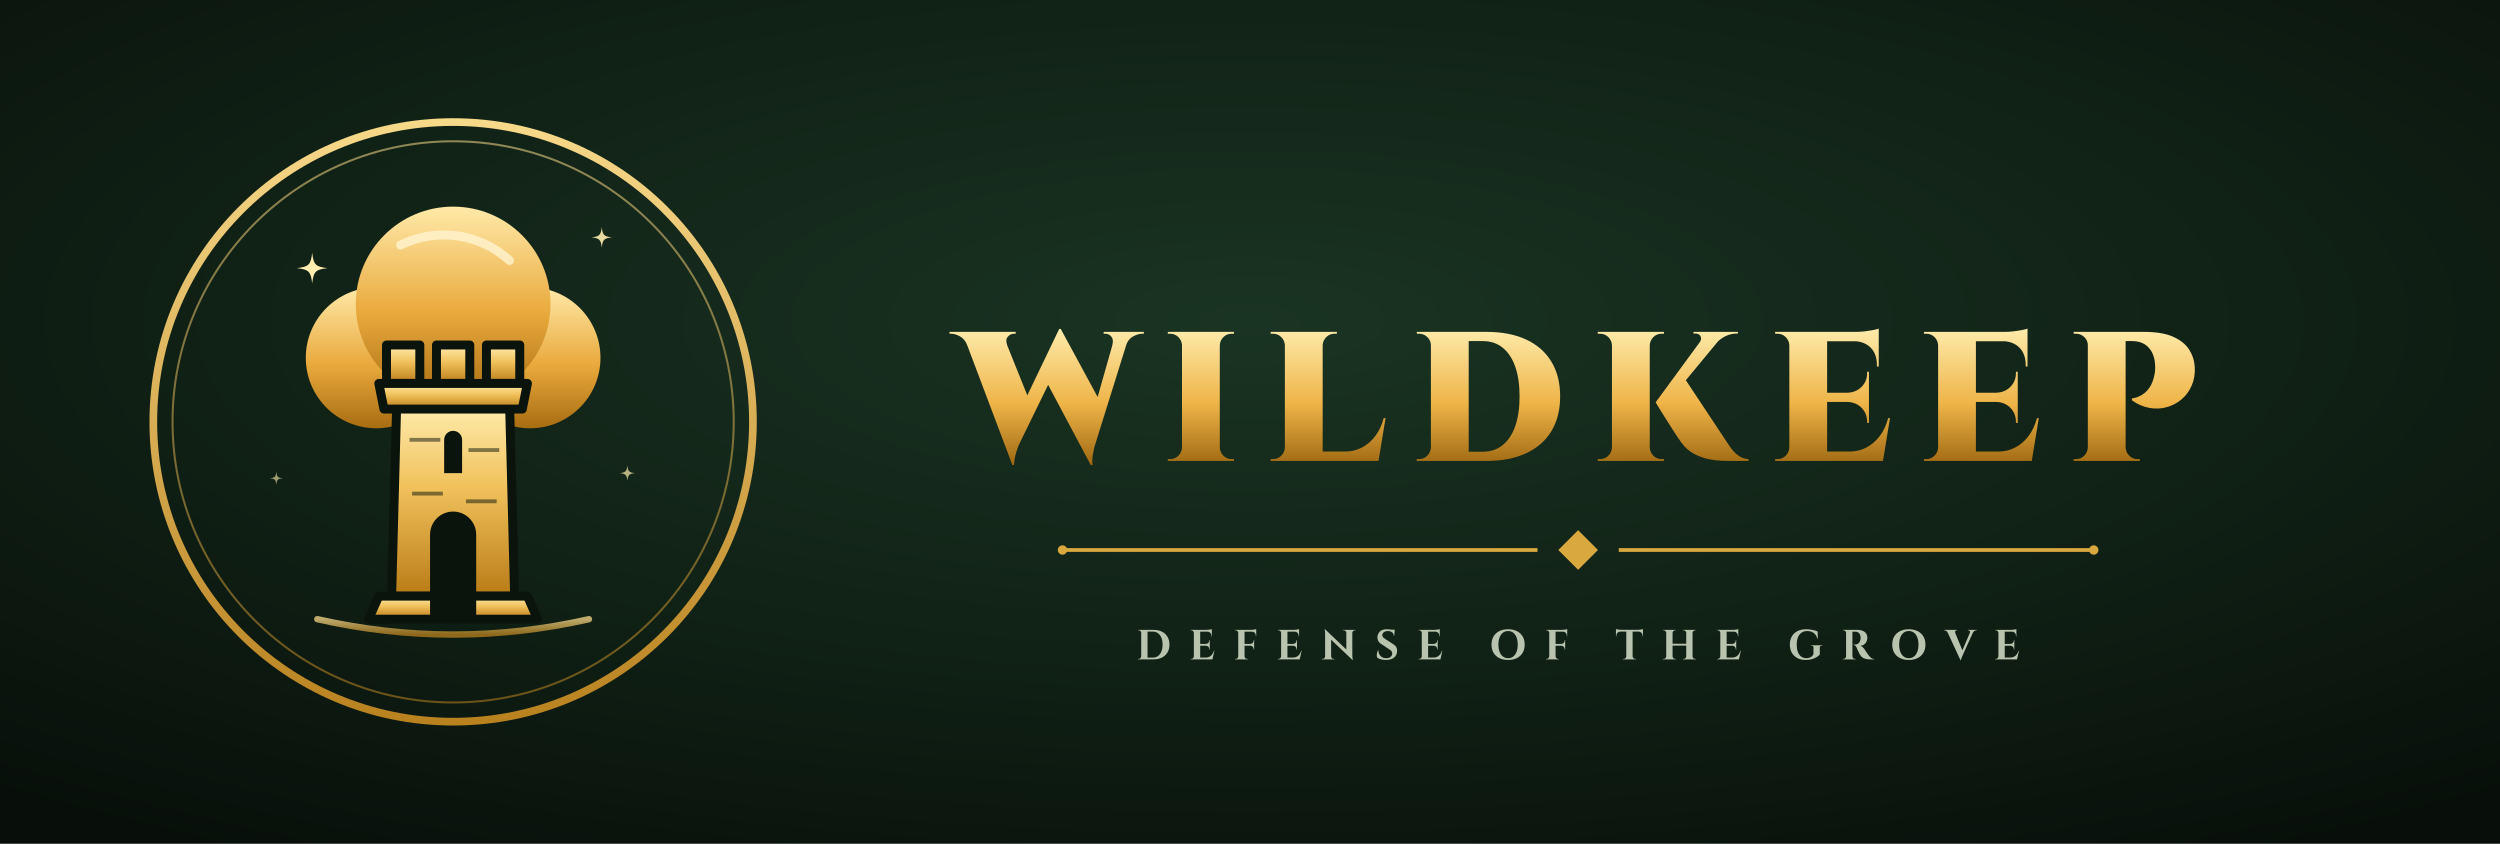
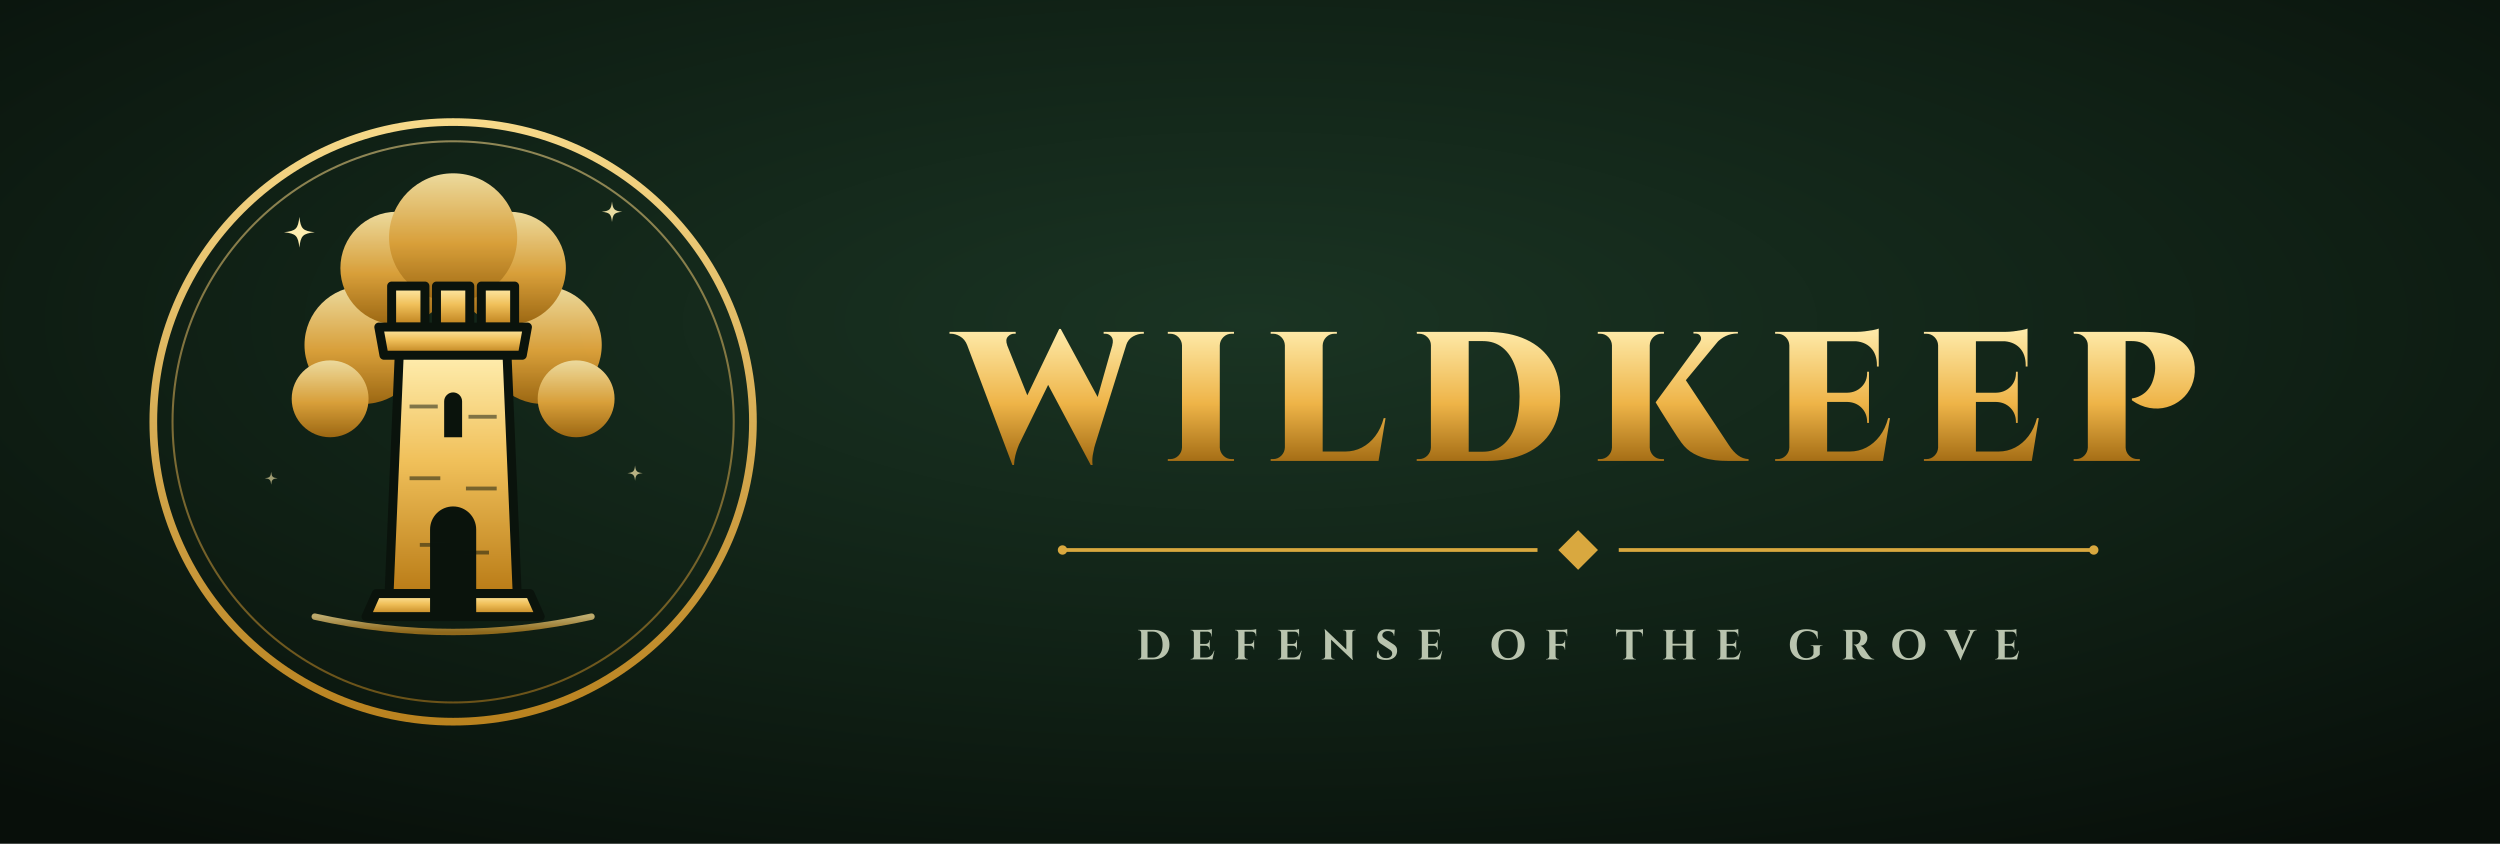
<svg xmlns="http://www.w3.org/2000/svg" viewBox="0 0 1600 540">
  <defs>
    <radialGradient id="gBg" cx="50%" cy="38%" r="75%">
      <stop offset="0%" stop-color="#1a3423" />
      <stop offset="60%" stop-color="#0f1f14" />
      <stop offset="100%" stop-color="#080f0a" />
    </radialGradient>
    <linearGradient id="gFoil" x1="0" y1="0" x2="0" y2="1">
      <stop offset="0%" stop-color="#ffeeb0" />
      <stop offset="45%" stop-color="#f0c05a" />
      <stop offset="100%" stop-color="#b97b16" />
    </linearGradient>
    <linearGradient id="gFoilDeep" x1="0" y1="0" x2="0" y2="1">
      <stop offset="0%" stop-color="#ffe9a8" />
      <stop offset="55%" stop-color="#e9a93c" />
      <stop offset="100%" stop-color="#a86d12" />
    </linearGradient>
    <linearGradient id="gRing" x1="0" y1="0" x2="0" y2="1">
      <stop offset="0%" stop-color="#f7d98a" />
      <stop offset="100%" stop-color="#b9821f" />
    </linearGradient>
  </defs>
  <rect width="1600" height="540" fill="url(#gBg)" />
  <g transform="translate(290 270) scale(.82) translate(-256 -256)">
    <circle cx="256" cy="256" r="234" fill="none" stroke="url(#gRing)" stroke-width="6" />
    <circle cx="256" cy="256" r="219" fill="none" stroke="url(#gRing)" stroke-width="1.6" opacity=".55" />
-     <g fill="url(#gFoilDeep)">
-       <circle cx="196" cy="206" r="55" />
-       <circle cx="316" cy="206" r="55" />
-       <circle cx="256" cy="164" r="76" />
+     <g fill="url(#gFoilDeep)" opacity=".92">
+       <circle cx="186" cy="196" r="46" />
+       <circle cx="326" cy="196" r="46" />
+       <circle cx="212" cy="136" r="44" />
+       <circle cx="300" cy="136" r="44" />
+       <circle cx="256" cy="112" r="50" />
+       <circle cx="160" cy="238" r="30" />
+       <circle cx="352" cy="238" r="30" />
    </g>
-     <path d="M215 118 A76 76 0 0 1 300 130" fill="none" stroke="#fff4cf" stroke-width="7" stroke-linecap="round" opacity=".8" />
    <g fill="url(#gFoil)" stroke="#0a130c" stroke-width="7" stroke-linejoin="round">
-       <path d="     M204 226 L204 196 L230 196 L230 226 Z     M243 226 L243 196 L269 196 L269 226 Z     M282 226 L282 196 L308 196 L308 226 Z" />
-       <path d="M212 240 L220 240 L292 240 L300 240 L304 392 L208 392 Z" />
-       <path d="M198 226 L314 226 L310 246 L202 246 Z" />
-       <path d="M198 392 L314 392 L322 410 L190 410 Z" />
+       <path d="     M208 182 L208 150 L234 150 L234 182 Z     M243 182 L243 150 L269 150 L269 182 Z     M278 182 L278 150 L304 150 L304 182 Z" />
+       <path d="M214 202 L298 202 L306 390 L206 390 Z" />
+       <path d="M198 182 L314 182 L310 204 L202 204 Z" />
+       <path d="M196 390 L316 390 L324 408 L188 408 Z" />
    </g>
-     <path d="M238 410 L238 344 A18 18 0 0 1 274 344 L274 410 Z" fill="#0a130c" />
-     <path d="M249 296 L249 270 A7 7 0 0 1 263 270 L263 296 Z" fill="#0a130c" />
+     <path d="M238 408 L238 340 A18 18 0 0 1 274 340 L274 408 Z" fill="#0a130c" />
+     <path d="M249 268 L249 240 A7 7 0 0 1 263 240 L263 268 Z" fill="#0a130c" />
    <g stroke="#0a130c" stroke-width="3" opacity=".5">
-       <line x1="222" y1="270" x2="246" y2="270" />
-       <line x1="268" y1="278" x2="292" y2="278" />
-       <line x1="224" y1="312" x2="248" y2="312" />
-       <line x1="266" y1="318" x2="290" y2="318" />
+       <line x1="222" y1="244" x2="244" y2="244" />
+       <line x1="268" y1="252" x2="290" y2="252" />
+       <line x1="222" y1="300" x2="246" y2="300" />
+       <line x1="266" y1="308" x2="290" y2="308" />
+       <line x1="230" y1="352" x2="250" y2="352" />
+       <line x1="264" y1="358" x2="284" y2="358" />
    </g>
-     <path d="M150 410 Q 256 434 362 410" fill="none" stroke="url(#gRing)" stroke-width="5" stroke-linecap="round" opacity=".75" />
-     <path d="M146 124 C147.056 133.36 148.64 134.944 158 136     C148.64 137.056 147.056 138.64 146 148     C144.944 138.64 143.36 137.056 134 136     C143.36 134.944 144.944 133.36 146 124 Z" fill="#ffeeb0" opacity="1" />
-     <path d="M372 104 C372.704 110.24 373.76 111.296 380 112     C373.76 112.704 372.704 113.76 372 120     C371.296 113.76 370.24 112.704 364 112     C370.24 111.296 371.296 110.24 372 104 Z" fill="#ffeeb0" opacity="0.9" />
-     <path d="M392 290 C392.528 294.68 393.32 295.472 398 296     C393.32 296.528 392.528 297.32 392 302     C391.472 297.32 390.68 296.528 386 296     C390.68 295.472 391.472 294.68 392 290 Z" fill="#ffeeb0" opacity="0.7" />
-     <path d="M118 295 C118.44 298.9 119.1 299.56 123 300     C119.1 300.44 118.44 301.1 118 305     C117.56 301.1 116.9 300.44 113 300     C116.9 299.56 117.56 298.9 118 295 Z" fill="#ffeeb0" opacity="0.6" />
+     <path d="M148 408 Q 256 432 364 408" fill="none" stroke="url(#gRing)" stroke-width="5" stroke-linecap="round" opacity=".75" />
+     <path d="M136 96 C137.056 105.36 138.64 106.944 148 108     C138.64 109.056 137.056 110.64 136 120     C134.944 110.64 133.36 109.056 124 108     C133.36 106.944 134.944 105.36 136 96 Z" fill="#ffeeb0" opacity="1" />
+     <path d="M380 84 C380.704 90.24 381.76 91.296 388 92     C381.76 92.704 380.704 93.76 380 100     C379.296 93.76 378.24 92.704 372 92     C378.24 91.296 379.296 90.24 380 84 Z" fill="#ffeeb0" opacity="0.9" />
+     <path d="M398 290 C398.528 294.68 399.32 295.472 404 296     C399.32 296.528 398.528 297.32 398 302     C397.472 297.32 396.68 296.528 392 296     C396.68 295.472 397.472 294.68 398 290 Z" fill="#ffeeb0" opacity="0.7" />
+     <path d="M114 295 C114.44 298.9 115.1 299.56 119 300     C115.1 300.44 114.44 301.1 114 305     C113.56 301.1 112.9 300.44 109 300     C112.9 299.56 113.56 298.9 114 295 Z" fill="#ffeeb0" opacity="0.6" />
  </g>
  <g>
    <linearGradient id="gWord" x1="0" y1="207.68" x2="0" y2="299.72" gradientUnits="userSpaceOnUse">
      <stop offset="0%" stop-color="#ffeeb0" />
      <stop offset="55%" stop-color="#eeb448" />
      <stop offset="100%" stop-color="#9c650f" />
    </linearGradient>
    <path d="M647.92 297.60L616.06 213.11L641.43 213.11L658.42 255.35L647.92 297.60ZM677.89 210.51L678.95 210.51L681.90 223.61L652.16 284.50Q652.16 284.50 651.40 286.44Q650.63 288.39 649.86 291.34Q649.10 294.29 648.98 297.60L648.98 297.60L647.92 297.60L643.90 281.31L677.89 210.51ZM668.09 241.19L678.95 210.63L705.74 260.07L698.07 297.60L668.09 241.19ZM714.12 213.11L723.20 213.11L700.90 284.50Q700.90 284.50 700.31 286.56Q699.72 288.63 699.31 291.64Q698.89 294.65 699.25 297.60L699.25 297.60L698.07 297.60L693.46 285.91L714.12 213.11ZM720.72 220.90L711.87 220.90Q712.82 217.36 711.28 215.47Q709.75 213.58 707.39 213.58L707.39 213.58L706.33 213.58L706.33 212.40L732.05 212.40L732.05 213.58Q732.05 213.58 731.58 213.58Q731.11 213.58 731.11 213.58L731.11 213.58Q728.39 213.58 725.21 215.29Q722.02 217.00 720.72 220.90L720.72 220.90ZM644.61 220.90L644.61 220.90L619.01 220.90Q617.47 217.00 614.40 215.29Q611.34 213.58 608.62 213.58L608.62 213.58Q608.62 213.58 608.15 213.58Q607.68 213.58 607.68 213.58L607.68 213.58L607.68 212.40L650.04 212.40L650.04 213.58L648.98 213.58Q646.74 213.58 645.03 215.47Q643.31 217.36 644.61 220.90ZM756.48 212.40L780.67 212.40L780.67 295L756.48 295L756.48 212.40ZM756.48 286.39L756.83 286.39L756.83 295L747.39 295L747.39 293.82Q747.39 293.82 748.16 293.82Q748.92 293.82 748.92 293.82L748.92 293.82Q751.99 293.82 754.18 291.64Q756.36 289.45 756.48 286.39L756.48 286.39ZM756.83 212.40L756.83 221.01L756.48 221.01Q756.36 217.95 754.18 215.76Q751.99 213.58 748.92 213.58L748.92 213.58Q748.92 213.58 748.16 213.58Q747.39 213.58 747.39 213.58L747.39 213.58L747.39 212.40L756.83 212.40ZM780.31 295L780.31 286.39L780.67 286.39Q780.78 289.45 782.97 291.64Q785.15 293.82 788.22 293.82L788.22 293.82Q788.22 293.82 788.93 293.82Q789.63 293.82 789.75 293.82L789.75 293.82L789.75 295L780.31 295ZM780.67 221.01L780.31 221.01L780.31 212.40L789.75 212.40L789.75 213.58Q789.63 213.58 788.93 213.58Q788.22 213.58 788.22 213.58L788.22 213.58Q785.15 213.58 782.97 215.76Q780.78 217.95 780.67 221.01L780.67 221.01ZM822.32 212.40L846.51 212.40L846.51 295L822.32 295L822.32 212.40ZM846.16 288.98L877.19 288.98L881.91 295L846.16 295L846.16 288.98ZM885.57 267.62L886.75 267.62L882.26 295L856.78 295L861.02 288.98Q866.69 288.98 871.59 286.44Q876.48 283.91 880.14 279.13Q883.80 274.35 885.57 267.62L885.57 267.62ZM822.32 286.39L822.67 286.39L822.67 295L813.23 295L813.23 293.82Q813.23 293.82 814.00 293.82Q814.77 293.82 814.77 293.82L814.77 293.82Q817.84 293.82 820.02 291.64Q822.20 289.45 822.32 286.39L822.32 286.39ZM822.67 212.40L822.67 221.01L822.32 221.01Q822.20 217.95 820.02 215.76Q817.84 213.58 814.77 213.58L814.77 213.58Q814.77 213.58 814.00 213.58Q813.23 213.58 813.23 213.58L813.23 213.58L813.23 212.40L822.67 212.40ZM846.51 221.01L846.16 221.01L846.16 212.40L855.60 212.40L855.60 213.58Q855.48 213.58 854.77 213.58Q854.06 213.58 854.06 213.58L854.06 213.58Q850.99 213.58 848.81 215.76Q846.63 217.95 846.51 221.01L846.51 221.01ZM920.14 212.40L951.41 212.40Q966.16 212.40 976.72 217.30Q987.28 222.19 992.89 231.46Q998.50 240.72 998.50 253.70L998.50 253.70Q998.50 266.68 992.89 275.94Q987.28 285.21 976.72 290.10Q966.16 295 951.41 295L951.41 295L921.44 295L921.32 289.10Q926.99 289.10 931.47 289.10Q935.95 289.10 939.26 289.10Q942.56 289.10 944.75 289.10Q946.93 289.10 947.99 289.10Q949.05 289.10 949.05 289.10L949.05 289.10Q956.49 289.10 961.74 284.85Q966.99 280.60 969.76 272.70Q972.53 264.79 972.53 253.70L972.53 253.70Q972.53 242.61 969.76 234.70Q966.99 226.80 961.74 222.55Q956.49 218.30 949.05 218.30L949.05 218.30Q949.05 218.30 947.93 218.30Q946.81 218.30 944.51 218.30Q942.21 218.30 938.79 218.30Q935.37 218.30 930.70 218.30Q926.04 218.30 920.14 218.30L920.14 218.30L920.14 212.40ZM915.78 212.40L939.97 212.40L939.97 295L915.78 295L915.78 212.40ZM915.78 286.39L916.13 286.39L916.13 295L906.69 295L906.69 293.82Q906.69 293.82 907.46 293.82Q908.22 293.82 908.22 293.82L908.22 293.82Q911.29 293.82 913.48 291.64Q915.66 289.45 915.78 286.39L915.78 286.39ZM916.13 212.40L916.13 221.01L915.78 221.01Q915.78 217.95 913.53 215.76Q911.29 213.58 908.22 213.58L908.22 213.58Q908.22 213.58 907.52 213.58Q906.81 213.58 906.81 213.58L906.81 213.58L906.69 212.40L916.13 212.40ZM1059.62 257.48L1077.20 240.72L1106.46 284.85Q1109.30 289.22 1112.37 291.46Q1115.43 293.70 1119.09 293.82L1119.09 293.82L1119.09 295L1106.35 295Q1105.05 295 1101.51 294.88Q1097.97 294.76 1093.37 293.82Q1088.76 292.88 1084.10 290.40Q1079.44 287.92 1076.02 283.20L1076.02 283.20Q1075.08 281.90 1073.54 279.60Q1072.01 277.30 1070.18 274.41Q1068.35 271.52 1066.46 268.57Q1064.57 265.62 1063.04 263.14Q1061.51 260.66 1060.56 259.07Q1059.62 257.48 1059.62 257.48L1059.62 257.48ZM1092.07 213.23L1103.87 213.23L1068.23 256.30L1059.62 257.48L1092.07 213.23ZM1111.77 212.40L1112.25 212.40L1112.25 213.46L1111.77 213.46Q1107.88 213.46 1104.52 215.06Q1101.15 216.65 1098.79 219.24L1098.79 219.24L1087.82 219.01Q1089.24 217.00 1088.35 215.23Q1087.47 213.46 1084.99 213.46L1084.99 213.46L1083.81 213.46L1083.81 212.40L1111.77 212.40ZM1031.65 212.40L1055.84 212.40L1055.84 295L1031.65 295L1031.65 212.40ZM1031.65 286.39L1032.01 286.39L1032.01 295L1022.57 295L1022.57 293.82Q1022.80 293.82 1023.39 293.82Q1023.98 293.82 1024.10 293.82L1024.10 293.82Q1027.17 293.82 1029.35 291.64Q1031.53 289.45 1031.65 286.39L1031.65 286.39ZM1032.01 212.40L1032.01 221.01L1031.65 221.01Q1031.53 217.95 1029.35 215.76Q1027.17 213.58 1024.10 213.58L1024.10 213.58Q1023.98 213.58 1023.39 213.58Q1022.80 213.58 1022.57 213.58L1022.57 213.58L1022.57 212.40L1032.01 212.40ZM1055.49 295L1055.49 286.39L1055.84 286.39Q1055.96 289.45 1058.14 291.64Q1060.33 293.82 1063.39 293.82L1063.39 293.82Q1063.63 293.82 1064.22 293.82Q1064.81 293.82 1064.93 293.82L1064.93 293.82L1064.93 295L1055.49 295ZM1055.84 221.01L1055.49 221.01L1055.49 212.40L1064.93 212.40L1064.93 213.58Q1064.81 213.58 1064.22 213.58Q1063.63 213.58 1063.39 213.58L1063.39 213.58Q1060.33 213.58 1058.14 215.76Q1055.96 217.95 1055.84 221.01L1055.84 221.01ZM1145.17 212.40L1169.36 212.40L1169.36 295L1145.17 295L1145.17 212.40ZM1169.00 288.98L1200.04 288.98L1204.76 295L1169.00 295L1169.00 288.98ZM1169.00 251.34L1196.14 251.34L1196.14 257.24L1169.00 257.24L1169.00 251.34ZM1169.00 212.40L1202.40 212.40L1202.40 218.42L1169.00 218.42L1169.00 212.40ZM1208.42 267.62L1209.60 267.62L1205.11 295L1179.63 295L1183.87 288.98Q1189.54 288.98 1194.43 286.44Q1199.33 283.91 1202.99 279.13Q1206.65 274.35 1208.42 267.62L1208.42 267.62ZM1182.22 257.00L1196.14 257.00L1196.14 270.69L1194.96 270.69L1194.96 270.10Q1194.96 264.56 1191.37 260.96Q1187.77 257.36 1182.22 257.24L1182.22 257.24L1182.22 257.00ZM1194.96 237.89L1196.14 237.89L1196.14 251.58L1182.22 251.58L1182.22 251.34Q1187.77 251.22 1191.42 247.56Q1195.08 243.91 1194.96 238.36L1194.96 238.36L1194.96 237.89ZM1186.00 218.06L1202.40 218.06L1202.40 234.58L1201.22 234.58L1201.22 233.64Q1201.22 226.56 1197.21 222.49Q1193.19 218.42 1186.00 218.30L1186.00 218.30L1186.00 218.06ZM1202.40 210.28L1202.40 210.28L1202.40 213.70L1188.00 212.40Q1190.60 212.40 1193.49 212.05Q1196.38 211.69 1198.86 211.22Q1201.34 210.75 1202.40 210.28ZM1145.17 286.39L1145.52 286.39L1145.52 295L1136.08 295L1136.08 293.82Q1136.08 293.82 1136.85 293.82Q1137.62 293.82 1137.62 293.82L1137.62 293.82Q1140.68 293.82 1142.87 291.64Q1145.05 289.45 1145.17 286.39L1145.17 286.39ZM1145.52 212.40L1145.52 221.01L1145.17 221.01Q1145.05 217.95 1142.87 215.76Q1140.68 213.58 1137.62 213.58L1137.62 213.58Q1137.62 213.58 1136.85 213.58Q1136.08 213.58 1136.08 213.58L1136.08 213.58L1136.08 212.40L1145.52 212.40ZM1240.39 212.40L1264.58 212.40L1264.58 295L1240.39 295L1240.39 212.40ZM1264.23 288.98L1295.26 288.98L1299.98 295L1264.23 295L1264.23 288.98ZM1264.23 251.34L1291.37 251.34L1291.37 257.24L1264.23 257.24L1264.23 251.34ZM1264.23 212.40L1297.62 212.40L1297.62 218.42L1264.23 218.42L1264.23 212.40ZM1303.64 267.62L1304.82 267.62L1300.34 295L1274.85 295L1279.10 288.98Q1284.76 288.98 1289.66 286.44Q1294.56 283.91 1298.21 279.13Q1301.87 274.35 1303.64 267.62L1303.64 267.62ZM1277.45 257.00L1291.37 257.00L1291.37 270.69L1290.19 270.69L1290.19 270.10Q1290.19 264.56 1286.59 260.96Q1282.99 257.36 1277.45 257.24L1277.45 257.24L1277.45 257.00ZM1290.19 237.89L1291.37 237.89L1291.37 251.58L1277.45 251.58L1277.45 251.34Q1282.99 251.22 1286.65 247.56Q1290.31 243.91 1290.19 238.36L1290.19 238.36L1290.19 237.89ZM1281.22 218.06L1297.62 218.06L1297.62 234.58L1296.44 234.58L1296.44 233.64Q1296.44 226.56 1292.43 222.49Q1288.42 218.42 1281.22 218.30L1281.22 218.30L1281.22 218.06ZM1297.62 210.28L1297.62 210.28L1297.62 213.70L1283.23 212.40Q1285.82 212.40 1288.72 212.05Q1291.61 211.69 1294.08 211.22Q1296.56 210.75 1297.62 210.28ZM1240.39 286.39L1240.75 286.39L1240.75 295L1231.31 295L1231.31 293.82Q1231.31 293.82 1232.08 293.82Q1232.84 293.82 1232.84 293.82L1232.84 293.82Q1235.91 293.82 1238.09 291.64Q1240.28 289.45 1240.39 286.39L1240.39 286.39ZM1240.75 212.40L1240.75 221.01L1240.39 221.01Q1240.28 217.95 1238.09 215.76Q1235.91 213.58 1232.84 213.58L1232.84 213.58Q1232.84 213.58 1232.08 213.58Q1231.31 213.58 1231.31 213.58L1231.31 213.58L1231.31 212.40L1240.75 212.40ZM1358.87 212.40L1358.87 212.40L1372.08 212.40Q1383.88 212.40 1390.84 215.53Q1397.81 218.65 1401.05 223.73Q1404.30 228.80 1404.65 234.94L1404.65 234.94Q1405.00 241.43 1402.70 246.74Q1400.40 252.05 1396.21 255.59Q1392.02 259.13 1386.71 260.60Q1381.40 262.08 1375.62 261.07Q1369.84 260.07 1364.41 256.18L1364.41 256.18L1364.41 255.00Q1364.41 255.00 1365.53 254.82Q1366.65 254.64 1368.42 253.94Q1370.19 253.23 1372.14 251.81Q1374.09 250.40 1375.86 247.74Q1377.63 245.09 1378.57 241.07L1378.57 241.07Q1379.04 239.30 1379.22 237.42Q1379.40 235.53 1379.28 233.99L1379.28 233.99Q1379.04 226.80 1375.21 222.55Q1371.38 218.30 1364.53 218.30L1364.53 218.30L1360.05 218.30Q1360.05 218.30 1359.75 216.82Q1359.46 215.35 1359.16 213.88Q1358.87 212.40 1358.87 212.40ZM1336.21 212.40L1360.40 212.40L1360.40 295L1336.21 295L1336.21 212.40ZM1336.21 286.39L1336.56 286.39L1336.56 295L1327.13 295L1327.13 293.82Q1327.36 293.82 1327.95 293.82Q1328.54 293.82 1328.66 293.82L1328.66 293.82Q1331.73 293.82 1333.91 291.64Q1336.09 289.45 1336.21 286.39L1336.21 286.39ZM1336.56 212.40L1336.56 221.01L1336.21 221.01Q1336.21 217.95 1333.97 215.76Q1331.73 213.58 1328.66 213.58L1328.66 213.58Q1328.54 213.58 1328.01 213.58Q1327.48 213.58 1327.24 213.58L1327.24 213.58L1327.13 212.40L1336.56 212.40ZM1360.05 295L1360.05 286.39L1360.40 286.39Q1360.52 289.45 1362.70 291.64Q1364.88 293.82 1367.95 293.82L1367.95 293.82Q1368.19 293.82 1368.78 293.82Q1369.37 293.82 1369.49 293.82L1369.49 293.82L1369.49 295L1360.05 295Z" fill="url(#gWord)" />
  </g>
  <g stroke="#d9a83f" stroke-width="2.4" fill="#d9a83f">
    <line x1="680" y1="352" x2="984" y2="352" />
    <line x1="1036" y1="352" x2="1340" y2="352" />
    <path d="M1010 341 L1021 352 L1010 363 L999 352 Z" />
    <circle cx="680" cy="352" r="3" stroke="none" />
    <circle cx="1340" cy="352" r="3" stroke="none" />
  </g>
  <path d="M731.37 403.10L738.10 403.10Q741.28 403.10 743.60 404.25Q745.93 405.39 747.18 407.51Q748.44 409.63 748.44 412.55L748.44 412.55Q748.44 415.47 747.18 417.59Q745.93 419.70 743.60 420.85Q741.28 422 738.10 422L738.10 422L731.67 422L731.64 420.87Q732.43 420.87 733.28 420.87Q734.13 420.87 734.94 420.87Q735.75 420.87 736.38 420.87Q737.02 420.87 737.39 420.87Q737.77 420.87 737.77 420.87L737.77 420.87Q739.72 420.87 741.12 419.85Q742.52 418.84 743.28 416.98Q744.04 415.12 744.04 412.55L744.04 412.55Q744.04 409.99 743.28 408.12Q742.52 406.26 741.12 405.25Q739.72 404.23 737.77 404.23L737.77 404.23Q737.77 404.23 737.38 404.23Q736.99 404.23 736.31 404.23Q735.64 404.23 734.80 404.23Q733.97 404.23 733.07 404.23Q732.18 404.23 731.37 404.23L731.37 404.23L731.37 403.10ZM730.37 403.10L734.42 403.10L734.42 422L730.37 422L730.37 403.10ZM730.37 420.03L730.46 420.03L730.46 422L728.30 422L728.30 421.73Q728.30 421.73 728.47 421.73Q728.65 421.73 728.65 421.73L728.65 421.73Q729.35 421.73 729.85 421.23Q730.35 420.73 730.37 420.03L730.37 420.03ZM730.46 403.10L730.46 405.07L730.37 405.07Q730.37 404.37 729.86 403.87Q729.35 403.37 728.65 403.37L728.65 403.37Q728.65 403.37 728.48 403.37Q728.32 403.37 728.32 403.37L728.32 403.37L728.30 403.10L730.46 403.10ZM764.07 403.10L768.12 403.10L768.12 422L764.07 422L764.07 403.10ZM768.04 420.84L775.25 420.84L775.90 422L768.04 422L768.04 420.84ZM768.04 412.12L774.25 412.12L774.25 413.25L768.04 413.25L768.04 412.12ZM768.04 403.10L775.57 403.10L775.57 404.26L768.04 404.26L768.04 403.10ZM776.95 416.46L777.22 416.46L775.98 422L770.69 422L771.66 420.84Q773.01 420.84 774.03 420.31Q775.06 419.79 775.79 418.80Q776.52 417.81 776.95 416.46L776.95 416.46ZM771.68 413.20L774.25 413.20L774.25 415.79L773.98 415.79L773.98 415.57Q773.98 414.57 773.33 413.93Q772.68 413.28 771.68 413.25L771.68 413.25L771.68 413.20ZM773.98 409.58L774.25 409.58L774.25 412.17L771.68 412.17L771.68 412.12Q772.68 412.09 773.33 411.43Q773.98 410.77 773.98 409.77L773.98 409.77L773.98 409.58ZM772.55 404.18L775.57 404.18L775.57 407.34L775.30 407.34L775.30 407.01Q775.30 405.77 774.56 405.02Q773.82 404.26 772.55 404.23L772.55 404.23L772.55 404.18ZM775.57 402.61L775.57 402.61L775.57 403.40L772.28 403.10Q772.87 403.10 773.53 403.02Q774.20 402.94 774.76 402.83Q775.33 402.72 775.57 402.61ZM764.07 420.03L764.15 420.03L764.15 422L761.99 422L761.99 421.73Q761.99 421.73 762.17 421.73Q762.34 421.73 762.34 421.73L762.34 421.73Q763.04 421.73 763.54 421.23Q764.04 420.73 764.07 420.03L764.07 420.03ZM764.15 403.10L764.15 405.07L764.07 405.07Q764.04 404.37 763.54 403.87Q763.04 403.37 762.34 403.37L762.34 403.37Q762.34 403.37 762.17 403.37Q761.99 403.37 761.99 403.37L761.99 403.37L761.99 403.10L764.15 403.10ZM792.47 403.10L796.52 403.10L796.52 422L792.47 422L792.47 403.10ZM796.44 412.12L802.65 412.12L802.65 413.25L796.44 413.25L796.44 412.12ZM796.44 403.10L803.98 403.10L803.98 404.26L796.44 404.26L796.44 403.10ZM800.09 413.20L802.65 413.20L802.65 415.79L802.38 415.79L802.38 415.57Q802.38 414.57 801.74 413.93Q801.09 413.28 800.09 413.25L800.09 413.25L800.09 413.20ZM802.38 409.58L802.65 409.58L802.65 412.17L800.09 412.17L800.09 412.12Q801.09 412.09 801.74 411.43Q802.38 410.77 802.38 409.77L802.38 409.77L802.38 409.58ZM801.06 404.18L803.98 404.18L803.98 407.18L803.71 407.18L803.71 406.91Q803.71 405.69 802.99 404.98Q802.28 404.26 801.06 404.26L801.06 404.26L801.06 404.18ZM803.98 402.61L803.98 402.61L803.98 403.40L800.68 403.10Q801.28 403.10 801.94 403.02Q802.60 402.94 803.17 402.83Q803.73 402.72 803.98 402.61ZM792.47 420.03L792.56 420.03L792.56 422L790.40 422L790.40 421.73Q790.40 421.73 790.57 421.73Q790.75 421.73 790.75 421.73L790.75 421.73Q791.45 421.73 791.95 421.23Q792.45 420.73 792.47 420.03L792.47 420.03ZM792.56 403.10L792.56 405.07L792.47 405.07Q792.45 404.37 791.95 403.87Q791.45 403.37 790.75 403.37L790.75 403.37Q790.75 403.37 790.57 403.37Q790.40 403.37 790.40 403.37L790.40 403.37L790.40 403.10L792.56 403.10ZM796.44 422L796.44 420.03L796.52 420.03Q796.55 420.73 797.05 421.23Q797.55 421.73 798.25 421.73L798.25 421.73Q798.25 421.73 798.41 421.73Q798.58 421.73 798.60 421.73L798.60 421.73L798.60 422L796.44 422ZM819.91 403.10L823.96 403.10L823.96 422L819.91 422L819.91 403.10ZM823.88 420.84L831.08 420.84L831.73 422L823.88 422L823.88 420.84ZM823.88 412.12L830.09 412.12L830.09 413.25L823.88 413.25L823.88 412.12ZM823.88 403.10L831.41 403.10L831.41 404.26L823.88 404.26L823.88 403.10ZM832.79 416.46L833.06 416.46L831.81 422L826.52 422L827.49 420.84Q828.84 420.84 829.87 420.31Q830.90 419.79 831.62 418.80Q832.35 417.81 832.79 416.46L832.79 416.46ZM827.52 413.20L830.09 413.20L830.09 415.79L829.82 415.79L829.82 415.57Q829.82 414.57 829.17 413.93Q828.52 413.28 827.52 413.25L827.52 413.25L827.52 413.20ZM829.82 409.58L830.09 409.58L830.09 412.17L827.52 412.17L827.52 412.12Q828.52 412.09 829.17 411.43Q829.82 410.77 829.82 409.77L829.82 409.77L829.82 409.58ZM828.38 404.18L831.41 404.18L831.41 407.34L831.14 407.34L831.14 407.01Q831.14 405.77 830.40 405.02Q829.65 404.26 828.38 404.23L828.38 404.23L828.38 404.18ZM831.41 402.61L831.41 402.61L831.41 403.40L828.11 403.10Q828.71 403.10 829.37 403.02Q830.03 402.94 830.60 402.83Q831.17 402.72 831.41 402.61ZM819.91 420.03L819.99 420.03L819.99 422L817.83 422L817.83 421.73Q817.83 421.73 818.00 421.73Q818.18 421.73 818.18 421.73L818.18 421.73Q818.88 421.73 819.38 421.23Q819.88 420.73 819.91 420.03L819.91 420.03ZM819.99 403.10L819.99 405.07L819.91 405.07Q819.88 404.37 819.38 403.87Q818.88 403.37 818.18 403.37L818.18 403.37Q818.18 403.37 818.00 403.37Q817.83 403.37 817.83 403.37L817.83 403.37L817.83 403.10L819.99 403.10ZM848.34 405.99L848.01 402.69L865.24 419.11L865.56 422.38L848.34 405.99ZM848.07 420.08L848.15 420.08L848.15 422L845.91 422L845.91 421.73Q845.91 421.73 846.15 421.73Q846.39 421.73 846.42 421.73L846.42 421.73Q847.10 421.73 847.58 421.24Q848.07 420.76 848.07 420.08L848.07 420.08ZM851.85 420.08L851.93 420.08Q851.93 420.76 852.41 421.24Q852.90 421.73 853.58 421.73L853.58 421.73Q853.60 421.73 853.85 421.73Q854.09 421.73 854.09 421.73L854.09 421.73L854.09 422L851.85 422L851.85 420.08ZM847.74 402.69L848.01 402.69L851.90 406.83L851.93 422L848.07 422L848.07 406.07Q848.07 404.56 847.91 403.63Q847.74 402.69 847.74 402.69L847.74 402.69ZM861.65 403.10L865.48 403.10L865.48 418.92Q865.48 419.92 865.56 420.72Q865.64 421.51 865.73 421.95Q865.81 422.38 865.81 422.38L865.81 422.38L865.56 422.38L861.65 418.00L861.65 403.10ZM865.40 403.10L867.64 403.10L867.64 403.37Q867.64 403.37 867.40 403.37Q867.16 403.37 867.16 403.37L867.16 403.37Q866.48 403.37 866.00 403.84Q865.51 404.31 865.48 405.02L865.48 405.02L865.40 405.02L865.40 403.10ZM859.46 403.37L859.46 403.10L861.70 403.10L861.70 405.02L861.65 405.02Q861.62 404.31 861.15 403.84Q860.68 403.37 859.97 403.37L859.97 403.37Q859.97 403.37 859.73 403.37Q859.49 403.37 859.46 403.37L859.46 403.37ZM887.27 402.72L887.27 402.72Q887.81 402.72 888.61 402.78Q889.40 402.83 890.26 402.92Q891.11 403.02 891.74 403.11Q892.37 403.21 892.62 403.32L892.62 403.32L892.29 406.96L892.02 406.96Q892.02 405.56 890.98 404.71Q889.94 403.86 888.22 403.86L888.22 403.86Q886.65 403.86 885.69 404.61Q884.73 405.37 884.68 406.45L884.68 406.45Q884.65 407.26 885.19 407.85Q885.73 408.45 886.57 408.96L886.57 408.96L891.73 412.31Q892.97 413.01 893.60 414.14Q894.24 415.28 894.16 416.79L894.16 416.79Q894.02 419.44 892.13 420.91Q890.24 422.38 887.00 422.38L887.00 422.38Q885.81 422.38 884.69 422.18Q883.57 421.97 882.71 421.61Q881.84 421.24 881.33 420.73L881.33 420.73Q881.12 420.14 881.14 419.30Q881.17 418.46 881.40 417.60Q881.63 416.74 881.98 416.17L881.98 416.17L882.22 416.17Q882.11 417.55 882.72 418.72Q883.33 419.89 884.50 420.58Q885.68 421.27 887.30 421.24L887.30 421.24Q889.08 421.22 890.05 420.34Q891.02 419.46 891.02 418.22L891.02 418.22Q891.02 417.38 890.53 416.71Q890.03 416.03 888.89 415.41L888.89 415.41L884.17 412.28Q882.74 411.47 882.09 410.20Q881.44 408.93 881.57 407.45L881.57 407.45Q881.71 406.04 882.41 404.98Q883.11 403.91 884.34 403.32Q885.57 402.72 887.27 402.72ZM889.40 402.99L892.64 402.99L892.59 403.56L889.40 403.56L889.40 402.99ZM909.95 403.10L914.00 403.10L914.00 422L909.95 422L909.95 403.10ZM913.92 420.84L921.13 420.84L921.78 422L913.92 422L913.92 420.84ZM913.92 412.12L920.13 412.12L920.13 413.25L913.92 413.25L913.92 412.12ZM913.92 403.10L921.45 403.10L921.45 404.26L913.92 404.26L913.92 403.10ZM922.83 416.46L923.10 416.46L921.86 422L916.57 422L917.54 420.84Q918.89 420.84 919.91 420.31Q920.94 419.79 921.67 418.80Q922.40 417.81 922.83 416.46L922.83 416.46ZM917.57 413.20L920.13 413.20L920.13 415.79L919.86 415.79L919.86 415.57Q919.86 414.57 919.21 413.93Q918.56 413.28 917.57 413.25L917.57 413.25L917.57 413.20ZM919.86 409.58L920.13 409.58L920.13 412.17L917.57 412.17L917.57 412.12Q918.56 412.09 919.21 411.43Q919.86 410.77 919.86 409.77L919.86 409.77L919.86 409.58ZM918.43 404.18L921.45 404.18L921.45 407.34L921.18 407.34L921.18 407.01Q921.18 405.77 920.44 405.02Q919.70 404.26 918.43 404.23L918.43 404.23L918.43 404.18ZM921.45 402.61L921.45 402.61L921.45 403.40L918.16 403.10Q918.75 403.10 919.42 403.02Q920.08 402.94 920.64 402.83Q921.21 402.72 921.45 402.61ZM909.95 420.03L910.03 420.03L910.03 422L907.87 422L907.87 421.73Q907.87 421.73 908.05 421.73Q908.22 421.73 908.22 421.73L908.22 421.73Q908.93 421.73 909.43 421.23Q909.92 420.73 909.95 420.03L909.95 420.03ZM910.03 403.10L910.03 405.07L909.95 405.07Q909.92 404.37 909.43 403.87Q908.93 403.37 908.22 403.37L908.22 403.37Q908.22 403.37 908.05 403.37Q907.87 403.37 907.87 403.37L907.87 403.37L907.87 403.10L910.03 403.10ZM965.17 402.72L965.17 402.72Q968.41 402.72 970.80 403.92Q973.19 405.13 974.50 407.31Q975.80 409.50 975.80 412.55L975.80 412.55Q975.80 415.57 974.50 417.77Q973.19 419.98 970.80 421.18Q968.41 422.38 965.17 422.38L965.17 422.38Q961.93 422.38 959.54 421.18Q957.15 419.98 955.85 417.79Q954.56 415.60 954.56 412.55L954.56 412.55Q954.56 409.53 955.85 407.33Q957.15 405.13 959.54 403.92Q961.93 402.72 965.17 402.72ZM965.17 421.24L965.17 421.24Q967.08 421.24 968.46 420.18Q969.84 419.11 970.59 417.17Q971.35 415.22 971.35 412.55L971.35 412.55Q971.35 409.88 970.59 407.93Q969.84 405.99 968.46 404.92Q967.08 403.86 965.17 403.86L965.17 403.86Q963.28 403.86 961.89 404.92Q960.50 405.99 959.74 407.93Q958.98 409.88 958.98 412.55L958.98 412.55Q958.98 415.22 959.74 417.17Q960.50 419.11 961.89 420.18Q963.28 421.24 965.17 421.24ZM991.52 403.10L995.57 403.10L995.57 422L991.52 422L991.52 403.10ZM995.49 412.12L1001.70 412.12L1001.70 413.25L995.49 413.25L995.49 412.12ZM995.49 403.10L1003.02 403.10L1003.02 404.26L995.49 404.26L995.49 403.10ZM999.13 413.20L1001.70 413.20L1001.70 415.79L1001.43 415.79L1001.43 415.57Q1001.43 414.57 1000.78 413.93Q1000.13 413.28 999.13 413.25L999.13 413.25L999.13 413.20ZM1001.43 409.58L1001.70 409.58L1001.70 412.17L999.13 412.17L999.13 412.12Q1000.13 412.09 1000.78 411.43Q1001.43 410.77 1001.43 409.77L1001.43 409.77L1001.43 409.58ZM1000.10 404.18L1003.02 404.18L1003.02 407.18L1002.75 407.18L1002.75 406.91Q1002.75 405.69 1002.04 404.98Q1001.32 404.26 1000.10 404.26L1000.10 404.26L1000.10 404.18ZM1003.02 402.61L1003.02 402.61L1003.02 403.40L999.73 403.10Q1000.32 403.10 1000.98 403.02Q1001.64 402.94 1002.21 402.83Q1002.78 402.72 1003.02 402.61ZM991.52 420.03L991.60 420.03L991.60 422L989.44 422L989.44 421.73Q989.44 421.73 989.62 421.73Q989.79 421.73 989.79 421.73L989.79 421.73Q990.49 421.73 990.99 421.23Q991.49 420.73 991.52 420.03L991.52 420.03ZM991.60 403.10L991.60 405.07L991.52 405.07Q991.49 404.37 990.99 403.87Q990.49 403.37 989.79 403.37L989.79 403.37Q989.79 403.37 989.62 403.37Q989.44 403.37 989.44 403.37L989.44 403.37L989.44 403.10L991.60 403.10ZM995.49 422L995.49 420.03L995.57 420.03Q995.60 420.73 996.10 421.23Q996.59 421.73 997.30 421.73L997.30 421.73Q997.30 421.73 997.46 421.73Q997.62 421.73 997.65 421.73L997.65 421.73L997.65 422L995.49 422ZM1040.82 403.18L1044.87 403.18L1044.87 422L1040.82 422L1040.82 403.18ZM1034.21 403.07L1051.49 403.07L1051.49 404.21L1034.21 404.21L1034.21 403.07ZM1048.46 404.13L1051.49 404.13L1051.49 407.31L1051.22 407.29L1051.22 406.99Q1051.22 405.72 1050.47 404.98Q1049.73 404.23 1048.46 404.21L1048.46 404.21L1048.46 404.13ZM1051.49 402.59L1051.49 402.59L1051.49 403.37L1048.19 403.07Q1048.79 403.07 1049.45 402.99Q1050.11 402.91 1050.68 402.80Q1051.24 402.69 1051.49 402.59ZM1040.82 420.03L1040.90 420.03L1040.90 422L1038.74 422L1038.74 421.73Q1038.74 421.73 1038.92 421.73Q1039.09 421.73 1039.09 421.73L1039.09 421.73Q1039.79 421.73 1040.29 421.23Q1040.79 420.73 1040.82 420.03L1040.82 420.03ZM1044.79 422L1044.79 420.03L1044.87 420.03Q1044.90 420.73 1045.40 421.23Q1045.90 421.73 1046.60 421.73L1046.60 421.73Q1046.60 421.73 1046.77 421.73Q1046.95 421.73 1046.95 421.73L1046.95 421.73L1046.95 422L1044.79 422ZM1034.21 404.13L1037.20 404.13L1037.20 404.21Q1035.96 404.23 1035.22 404.98Q1034.48 405.72 1034.48 406.99L1034.48 406.99L1034.48 407.29L1034.21 407.31L1034.21 404.13ZM1034.21 403.37L1034.21 402.59Q1034.48 402.69 1035.03 402.80Q1035.58 402.91 1036.26 402.99Q1036.93 403.07 1037.50 403.07L1037.50 403.07L1034.21 403.37ZM1079.19 403.10L1083.24 403.10L1083.24 422L1079.19 422L1079.19 403.10ZM1066.39 403.10L1070.44 403.10L1070.44 422L1066.39 422L1066.39 403.10ZM1070.17 412.01L1079.43 412.01L1079.43 413.17L1070.17 413.17L1070.17 412.01ZM1066.39 420.03L1066.47 420.03L1066.47 422L1064.31 422L1064.31 421.73Q1064.31 421.73 1064.49 421.73Q1064.66 421.73 1064.66 421.73L1064.66 421.73Q1065.36 421.73 1065.86 421.23Q1066.36 420.73 1066.39 420.03L1066.39 420.03ZM1066.47 403.10L1066.47 405.07L1066.39 405.07Q1066.36 404.37 1065.86 403.87Q1065.36 403.37 1064.66 403.37L1064.66 403.37Q1064.66 403.37 1064.49 403.37Q1064.31 403.37 1064.31 403.37L1064.31 403.37L1064.31 403.10L1066.47 403.10ZM1070.36 422L1070.36 420.03L1070.44 420.03Q1070.47 420.73 1070.97 421.23Q1071.47 421.73 1072.17 421.73L1072.17 421.73Q1072.17 421.73 1072.33 421.73Q1072.49 421.73 1072.52 421.73L1072.52 421.73L1072.52 422L1070.36 422ZM1070.44 405.07L1070.36 405.07L1070.36 403.10L1072.52 403.10L1072.52 403.37Q1072.49 403.37 1072.33 403.37Q1072.17 403.37 1072.17 403.37L1072.17 403.37Q1071.47 403.37 1070.97 403.87Q1070.47 404.37 1070.44 405.07L1070.44 405.07ZM1079.19 420.03L1079.27 420.03L1079.27 422L1077.11 422L1077.11 421.73Q1077.14 421.73 1077.30 421.73Q1077.46 421.73 1077.46 421.73L1077.46 421.73Q1078.16 421.73 1078.67 421.23Q1079.19 420.73 1079.19 420.03L1079.19 420.03ZM1079.27 403.10L1079.27 405.07L1079.19 405.07Q1079.19 404.37 1078.67 403.87Q1078.16 403.37 1077.46 403.37L1077.46 403.37Q1077.46 403.37 1077.30 403.37Q1077.14 403.37 1077.11 403.37L1077.11 403.37L1077.11 403.10L1079.27 403.10ZM1083.16 422L1083.16 420.03L1083.24 420.03Q1083.26 420.73 1083.76 421.23Q1084.26 421.73 1084.97 421.73L1084.97 421.73Q1084.97 421.73 1085.14 421.73Q1085.32 421.73 1085.32 421.73L1085.32 421.73L1085.32 422L1083.16 422ZM1083.24 405.07L1083.16 405.07L1083.16 403.10L1085.32 403.10L1085.32 403.37Q1085.32 403.37 1085.14 403.37Q1084.97 403.37 1084.97 403.37L1084.97 403.37Q1084.26 403.37 1083.76 403.87Q1083.26 404.37 1083.24 405.07L1083.24 405.07ZM1101.00 403.10L1105.05 403.10L1105.05 422L1101.00 422L1101.00 403.10ZM1104.97 420.84L1112.18 420.84L1112.83 422L1104.97 422L1104.97 420.84ZM1104.97 412.12L1111.18 412.12L1111.18 413.25L1104.97 413.25L1104.97 412.12ZM1104.97 403.10L1112.51 403.10L1112.51 404.26L1104.97 404.26L1104.97 403.10ZM1113.88 416.46L1114.15 416.46L1112.91 422L1107.62 422L1108.59 420.84Q1109.94 420.84 1110.97 420.31Q1111.99 419.79 1112.72 418.80Q1113.45 417.81 1113.88 416.46L1113.88 416.46ZM1108.62 413.20L1111.18 413.20L1111.18 415.79L1110.91 415.79L1110.91 415.57Q1110.91 414.57 1110.26 413.93Q1109.62 413.28 1108.62 413.25L1108.62 413.25L1108.62 413.20ZM1110.91 409.58L1111.18 409.58L1111.18 412.17L1108.62 412.17L1108.62 412.12Q1109.62 412.09 1110.26 411.43Q1110.91 410.77 1110.91 409.77L1110.91 409.77L1110.91 409.58ZM1109.48 404.18L1112.51 404.18L1112.51 407.34L1112.24 407.34L1112.24 407.01Q1112.24 405.77 1111.49 405.02Q1110.75 404.26 1109.48 404.23L1109.48 404.23L1109.48 404.18ZM1112.51 402.61L1112.51 402.61L1112.51 403.40L1109.21 403.10Q1109.81 403.10 1110.47 403.02Q1111.13 402.94 1111.70 402.83Q1112.26 402.72 1112.51 402.61ZM1101.00 420.03L1101.08 420.03L1101.08 422L1098.92 422L1098.92 421.73Q1098.92 421.73 1099.10 421.73Q1099.28 421.73 1099.28 421.73L1099.28 421.73Q1099.98 421.73 1100.48 421.23Q1100.98 420.73 1101.00 420.03L1101.00 420.03ZM1101.08 403.10L1101.08 405.07L1101.00 405.07Q1100.98 404.37 1100.48 403.87Q1099.98 403.37 1099.28 403.37L1099.28 403.37Q1099.28 403.37 1099.10 403.37Q1098.92 403.37 1098.92 403.37L1098.92 403.37L1098.92 403.10L1101.08 403.10ZM1164.67 414.44L1164.67 414.44L1164.67 418.89Q1164.02 419.70 1162.74 420.51Q1161.46 421.32 1159.67 421.85Q1157.89 422.38 1155.71 422.38L1155.71 422.38Q1152.63 422.38 1150.33 421.18Q1148.04 419.98 1146.77 417.76Q1145.50 415.55 1145.50 412.52L1145.50 412.52Q1145.50 409.50 1146.76 407.31Q1148.01 405.13 1150.35 403.92Q1152.68 402.72 1155.87 402.72L1155.87 402.72Q1157.35 402.72 1158.76 402.92Q1160.16 403.13 1161.35 403.45Q1162.54 403.77 1163.32 404.21L1163.32 404.21L1163.37 408.82L1163.13 408.82Q1162.62 406.99 1161.65 405.89Q1160.67 404.80 1159.39 404.33Q1158.11 403.86 1156.68 403.86L1156.68 403.86Q1154.49 403.86 1152.97 404.92Q1151.44 405.99 1150.67 407.96Q1149.90 409.93 1149.90 412.69L1149.90 412.69Q1149.90 415.28 1150.62 417.21Q1151.33 419.14 1152.71 420.18Q1154.09 421.22 1156.06 421.24L1156.06 421.24Q1157.06 421.24 1157.99 420.93Q1158.92 420.62 1159.62 420.03Q1160.32 419.44 1160.62 418.57L1160.62 418.57L1160.65 414.44Q1160.65 413.23 1159.27 413.23L1159.27 413.23L1158.84 413.23L1158.84 412.95L1166.42 412.95L1166.42 413.23L1166.02 413.23Q1164.62 413.23 1164.67 414.44ZM1185.19 403.10L1185.19 403.10L1188.67 403.10Q1189.89 403.10 1191.05 403.37Q1192.21 403.64 1193.11 404.23Q1194.02 404.83 1194.56 405.80Q1195.10 406.77 1195.10 408.20L1195.10 408.20Q1195.10 409.34 1194.63 410.46Q1194.15 411.58 1193.18 412.37Q1192.21 413.17 1190.67 413.33L1190.67 413.33Q1191.53 413.60 1192.25 414.31Q1192.97 415.01 1193.42 415.71L1193.42 415.71Q1193.45 415.76 1193.74 416.19Q1194.02 416.63 1194.44 417.26Q1194.86 417.90 1195.31 418.54Q1195.77 419.19 1196.15 419.68L1196.15 419.68Q1196.75 420.41 1197.23 420.85Q1197.72 421.30 1198.26 421.50Q1198.80 421.70 1199.50 421.73L1199.50 421.73L1199.50 422L1196.85 422Q1195.40 422 1194.21 421.74Q1193.02 421.49 1192.10 420.87Q1191.18 420.25 1190.51 419.19L1190.51 419.19Q1190.29 418.87 1190.04 418.37Q1189.78 417.87 1189.51 417.30Q1189.24 416.74 1188.98 416.21Q1188.73 415.68 1188.54 415.25Q1188.35 414.82 1188.27 414.57L1188.27 414.57Q1187.92 413.71 1187.44 413.28Q1186.97 412.85 1186.43 412.77L1186.43 412.77L1186.43 412.50Q1186.51 412.50 1186.76 412.50Q1187.00 412.50 1187.27 412.50L1187.27 412.50Q1188.00 412.50 1188.69 412.20Q1189.37 411.90 1189.91 411.23Q1190.45 410.55 1190.67 409.36L1190.67 409.36Q1190.72 409.12 1190.77 408.80Q1190.81 408.47 1190.78 408.07L1190.78 408.07Q1190.70 406.12 1189.81 405.22Q1188.92 404.31 1187.59 404.29L1187.59 404.29Q1187.21 404.26 1186.77 404.27Q1186.32 404.29 1185.96 404.29Q1185.59 404.29 1185.46 404.29L1185.46 404.29Q1185.46 404.26 1185.39 403.98Q1185.32 403.69 1185.26 403.40Q1185.19 403.10 1185.19 403.10ZM1181.49 403.10L1185.54 403.10L1185.54 422L1181.49 422L1181.49 403.10ZM1181.49 420.03L1181.57 420.03L1181.57 422L1179.41 422L1179.41 421.73Q1179.44 421.73 1179.59 421.73Q1179.74 421.73 1179.76 421.73L1179.76 421.73Q1180.46 421.73 1180.96 421.23Q1181.46 420.73 1181.49 420.03L1181.49 420.03ZM1181.57 403.10L1181.57 405.07L1181.49 405.07Q1181.46 404.37 1180.96 403.87Q1180.46 403.37 1179.76 403.37L1179.76 403.37Q1179.74 403.37 1179.59 403.37Q1179.44 403.37 1179.41 403.37L1179.41 403.37L1179.41 403.10L1181.57 403.10ZM1185.46 422L1185.46 420.03L1185.54 420.03Q1185.54 420.73 1186.05 421.23Q1186.57 421.73 1187.27 421.73L1187.27 421.73Q1187.32 421.73 1187.46 421.73Q1187.59 421.73 1187.59 421.73L1187.59 421.73L1187.59 422L1185.46 422ZM1221.64 402.72L1221.64 402.72Q1224.88 402.72 1227.27 403.92Q1229.66 405.13 1230.97 407.31Q1232.28 409.50 1232.28 412.55L1232.28 412.55Q1232.28 415.57 1230.97 417.77Q1229.66 419.98 1227.27 421.18Q1224.88 422.38 1221.64 422.38L1221.64 422.38Q1218.40 422.38 1216.01 421.18Q1213.62 419.98 1212.32 417.79Q1211.03 415.60 1211.03 412.55L1211.03 412.55Q1211.03 409.53 1212.32 407.33Q1213.62 405.13 1216.01 403.92Q1218.40 402.72 1221.64 402.72ZM1221.64 421.24L1221.64 421.24Q1223.56 421.24 1224.93 420.18Q1226.31 419.11 1227.07 417.17Q1227.82 415.22 1227.82 412.55L1227.82 412.55Q1227.82 409.88 1227.07 407.93Q1226.31 405.99 1224.93 404.92Q1223.56 403.86 1221.64 403.86L1221.64 403.86Q1219.75 403.86 1218.36 404.92Q1216.97 405.99 1216.21 407.93Q1215.46 409.88 1215.46 412.55L1215.46 412.55Q1215.46 415.22 1216.21 417.17Q1216.97 419.11 1218.36 420.18Q1219.75 421.24 1221.64 421.24ZM1256.39 417.33L1254.71 422.54L1245.78 403.26L1250.61 403.26L1256.39 417.33ZM1254.96 422.54L1254.71 422.54L1254.63 419.25L1261.49 403.18L1263.44 403.18L1256.28 419.00Q1256.23 419.17 1256.02 419.61Q1255.82 420.06 1255.58 420.62Q1255.34 421.19 1255.16 421.72Q1254.98 422.24 1254.96 422.54L1254.96 422.54ZM1262.60 405.07L1260.68 405.07Q1261.03 404.26 1260.60 403.82Q1260.17 403.37 1259.66 403.37L1259.66 403.37L1259.41 403.37L1259.41 403.10L1265.19 403.10L1265.19 403.37Q1265.19 403.37 1265.07 403.37Q1264.95 403.37 1264.95 403.37L1264.95 403.37Q1264.35 403.37 1263.69 403.76Q1263.03 404.15 1262.60 405.07L1262.60 405.07ZM1251.37 405.07L1251.37 405.07L1246.61 405.07Q1246.18 404.15 1245.52 403.76Q1244.86 403.37 1244.24 403.37L1244.24 403.37Q1244.24 403.37 1244.13 403.37Q1244.02 403.37 1244.02 403.37L1244.02 403.37L1244.02 403.10L1252.61 403.10L1252.61 403.37L1252.37 403.37Q1251.85 403.37 1251.46 403.82Q1251.07 404.26 1251.37 405.07ZM1278.99 403.10L1283.04 403.10L1283.04 422L1278.99 422L1278.99 403.10ZM1282.96 420.84L1290.17 420.84L1290.81 422L1282.96 422L1282.96 420.84ZM1282.96 412.12L1289.17 412.12L1289.17 413.25L1282.96 413.25L1282.96 412.12ZM1282.96 403.10L1290.49 403.10L1290.49 404.26L1282.96 404.26L1282.96 403.10ZM1291.87 416.46L1292.14 416.46L1290.89 422L1285.60 422L1286.57 420.84Q1287.92 420.84 1288.95 420.31Q1289.98 419.79 1290.71 418.80Q1291.43 417.81 1291.87 416.46L1291.87 416.46ZM1286.60 413.20L1289.17 413.20L1289.17 415.79L1288.90 415.79L1288.90 415.57Q1288.90 414.57 1288.25 413.93Q1287.60 413.28 1286.60 413.25L1286.60 413.25L1286.60 413.20ZM1288.90 409.58L1289.17 409.58L1289.17 412.17L1286.60 412.17L1286.60 412.12Q1287.60 412.09 1288.25 411.43Q1288.90 410.77 1288.90 409.77L1288.90 409.77L1288.90 409.58ZM1287.47 404.18L1290.49 404.18L1290.49 407.34L1290.22 407.34L1290.22 407.01Q1290.22 405.77 1289.48 405.02Q1288.73 404.26 1287.47 404.23L1287.47 404.23L1287.47 404.18ZM1290.49 402.61L1290.49 402.61L1290.49 403.40L1287.20 403.10Q1287.79 403.10 1288.45 403.02Q1289.11 402.94 1289.68 402.83Q1290.25 402.72 1290.49 402.61ZM1278.99 420.03L1279.07 420.03L1279.07 422L1276.91 422L1276.91 421.73Q1276.91 421.73 1277.08 421.73Q1277.26 421.73 1277.26 421.73L1277.26 421.73Q1277.96 421.73 1278.46 421.23Q1278.96 420.73 1278.99 420.03L1278.99 420.03ZM1279.07 403.10L1279.07 405.07L1278.99 405.07Q1278.96 404.37 1278.46 403.87Q1277.96 403.37 1277.26 403.37L1277.26 403.37Q1277.26 403.37 1277.08 403.37Q1276.91 403.37 1276.91 403.37L1276.91 403.37L1276.91 403.10L1279.07 403.10Z" fill="#b9c4ae" />
</svg>
